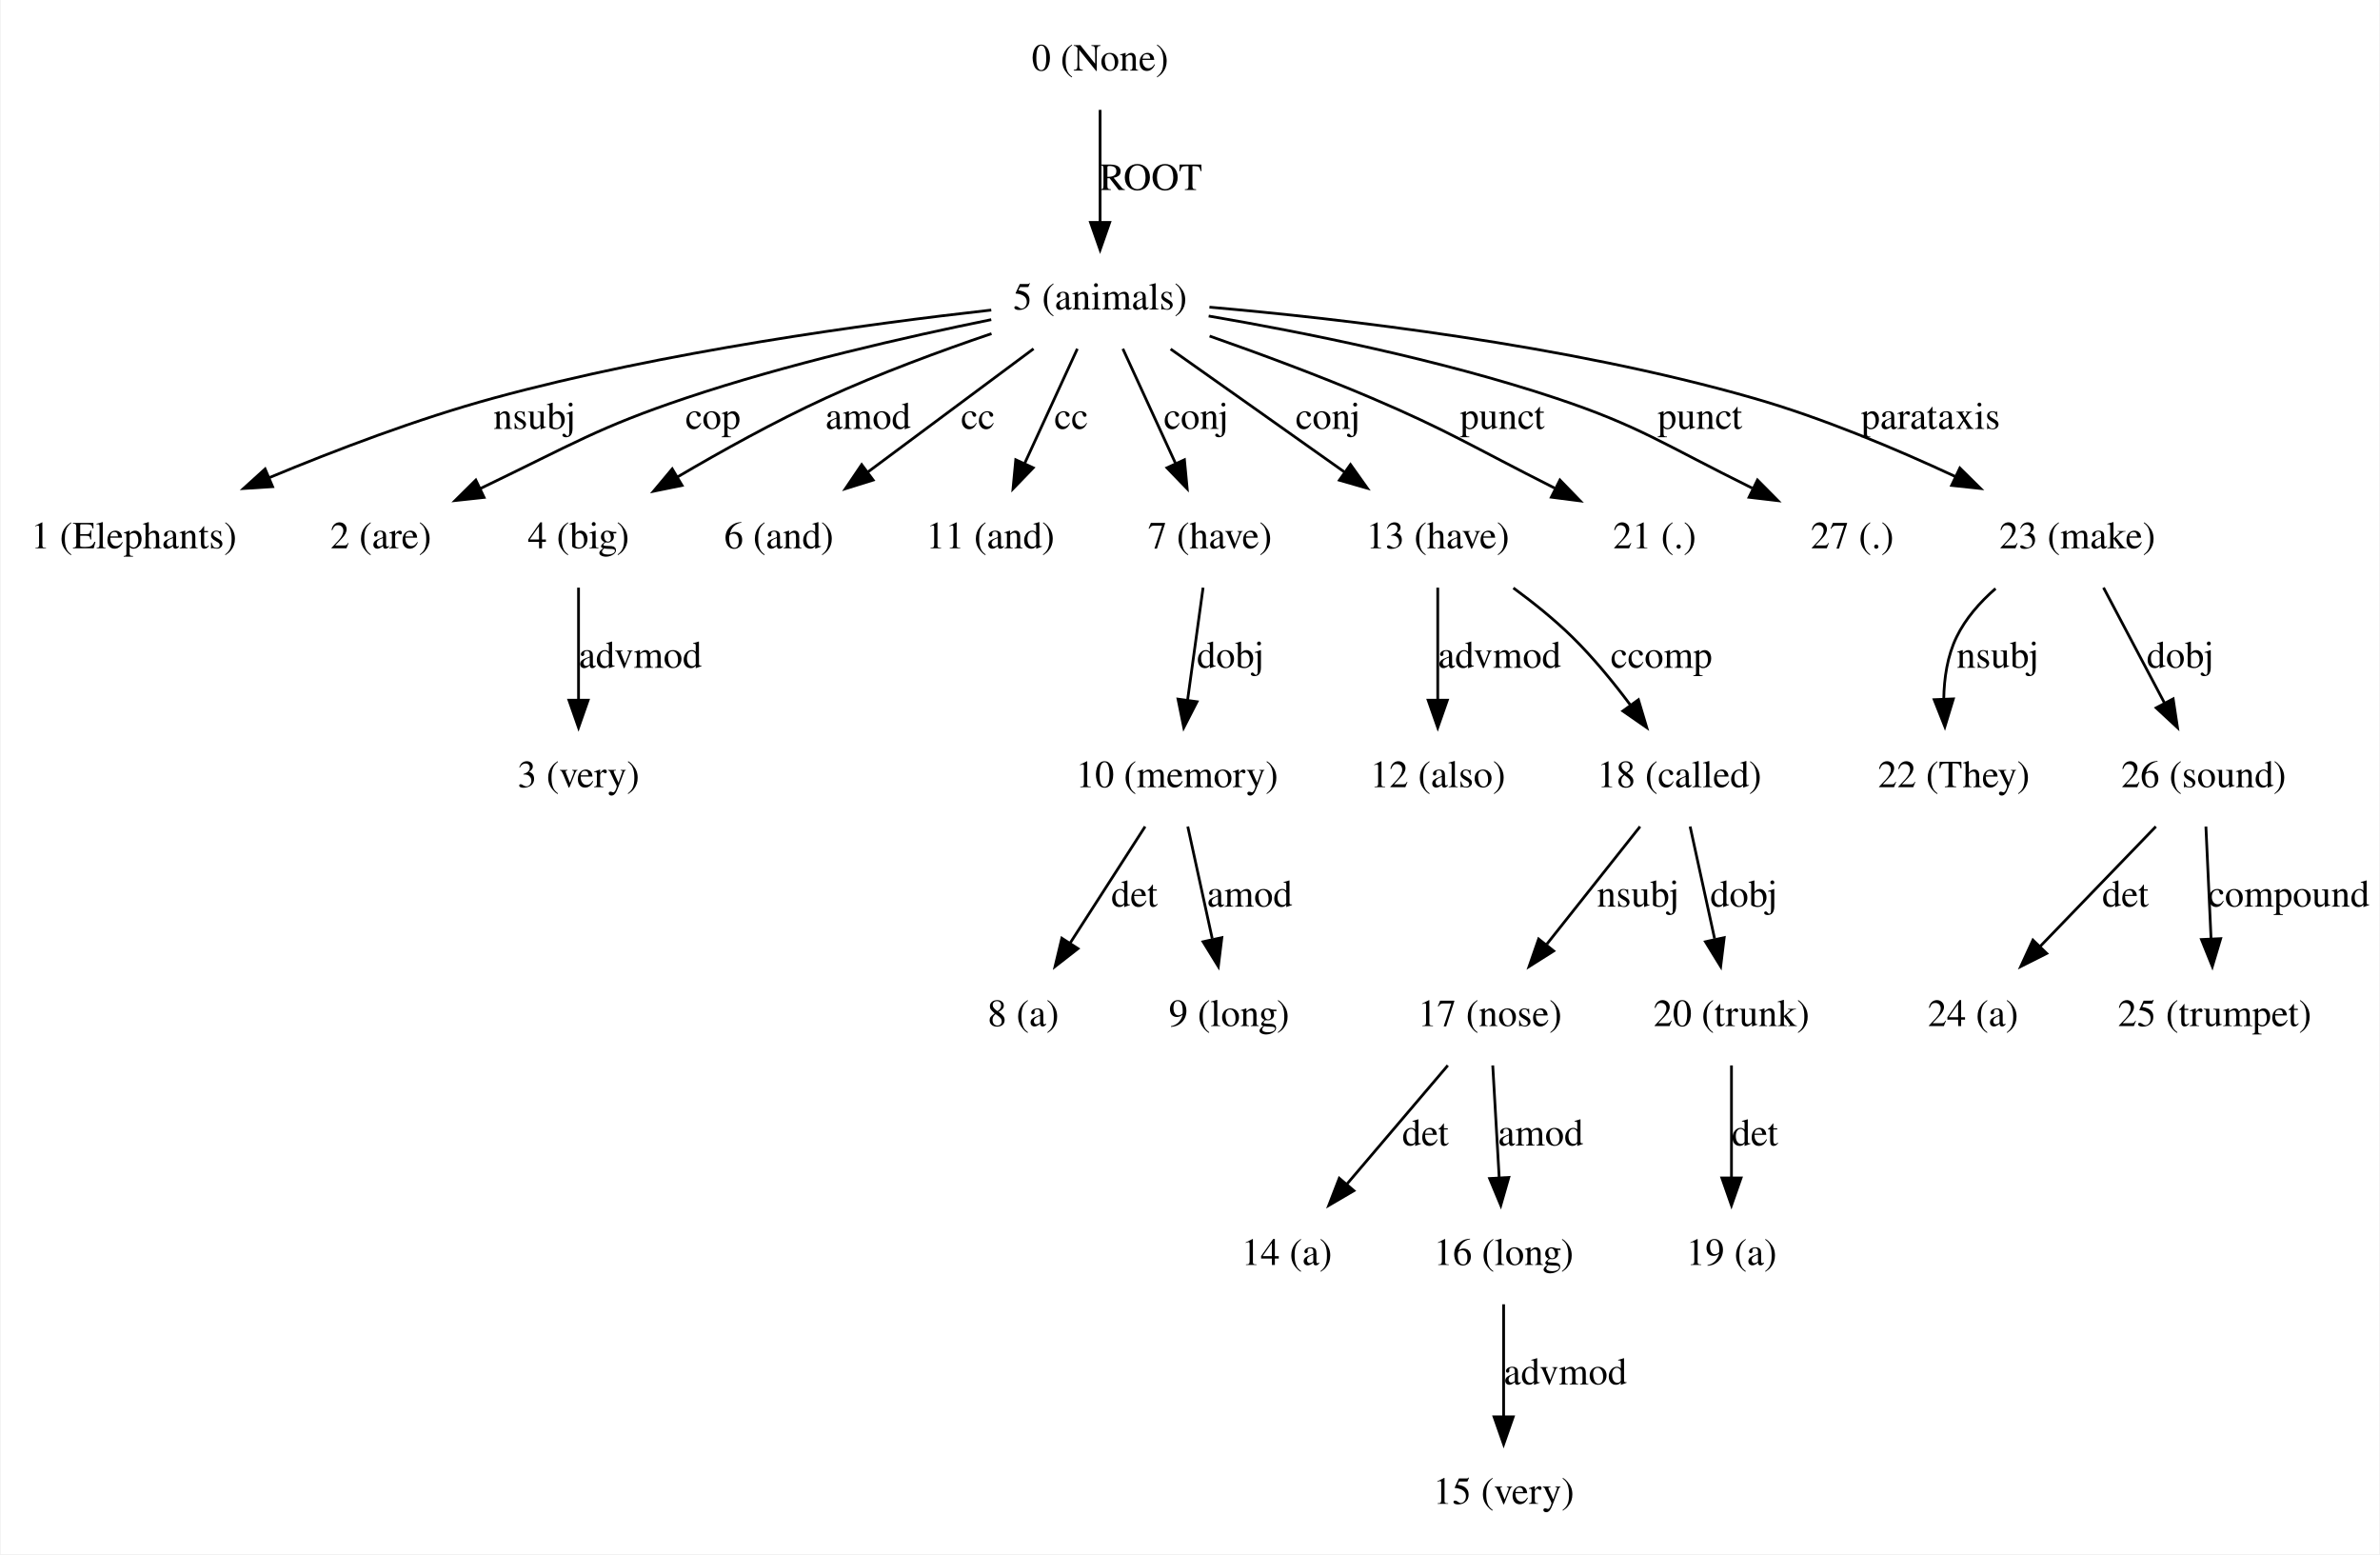
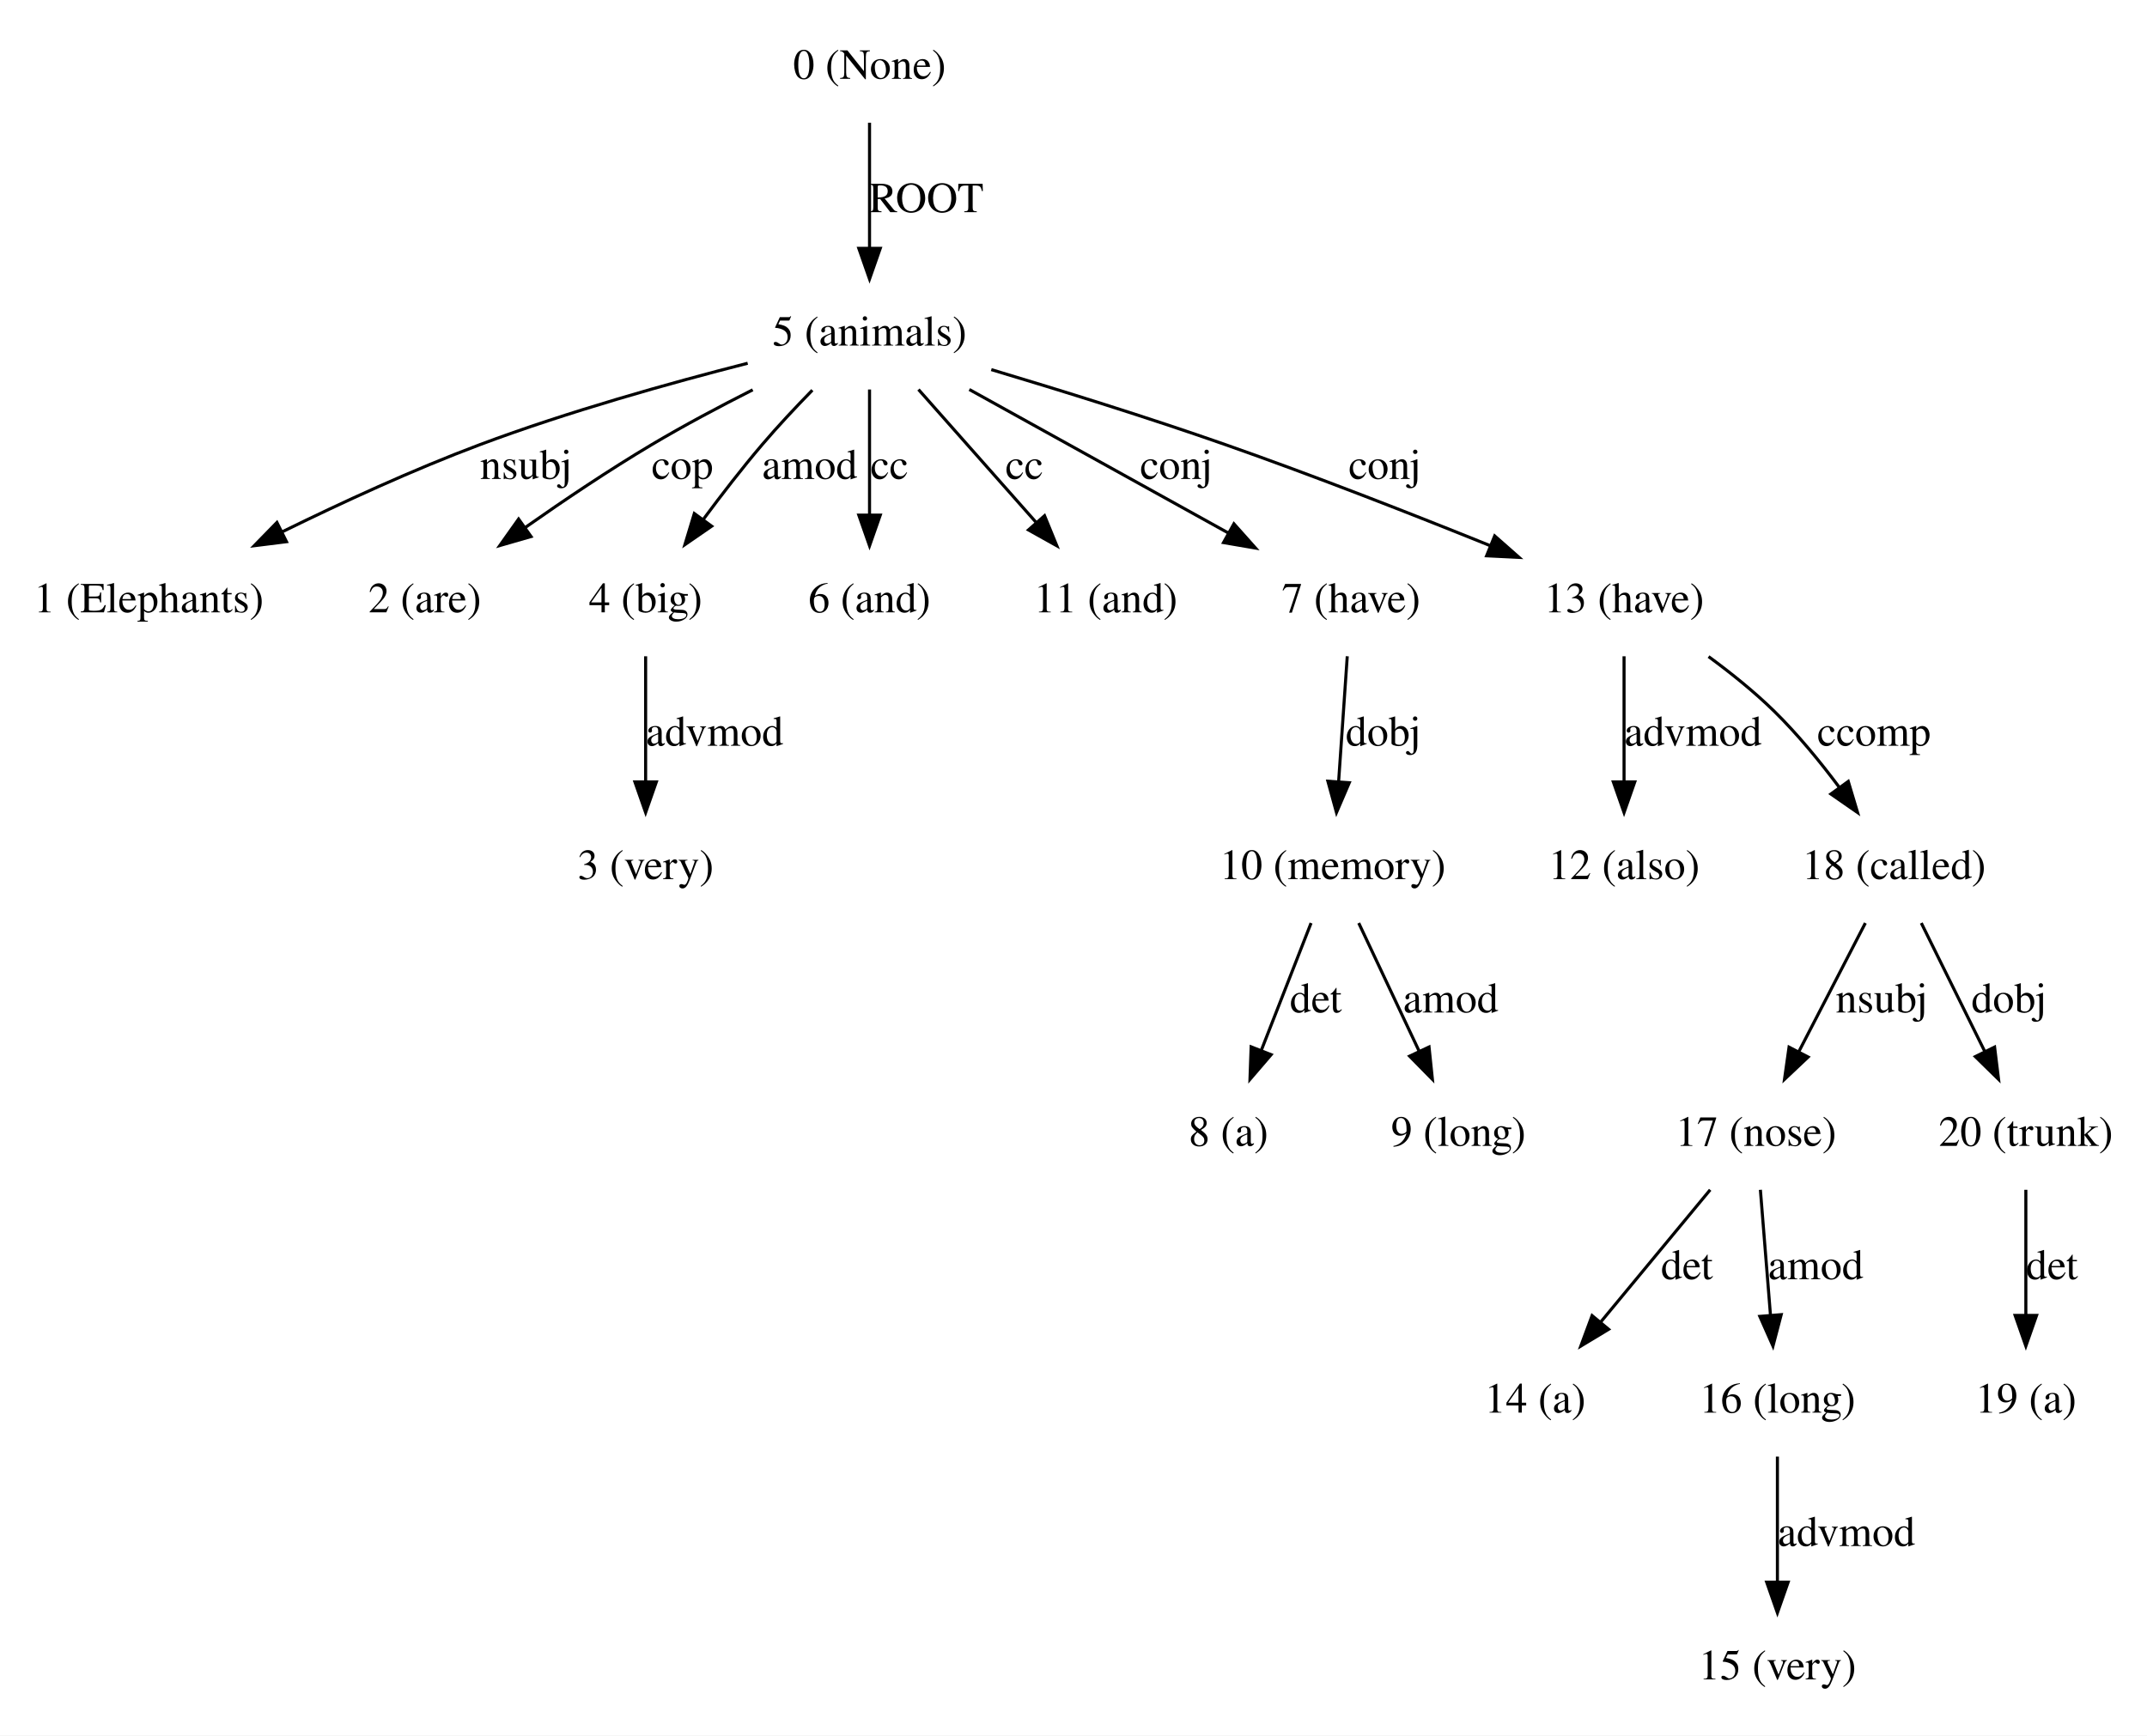
- <svg xmlns="http://www.w3.org/2000/svg" width="867pt" height="566pt" viewBox="0.00 0.00 866.50 566.00">
+ <svg xmlns="http://www.w3.org/2000/svg" width="700pt" height="566pt" viewBox="0.00 0.00 700.00 566.00">
  <g id="graph0" class="graph" transform="scale(1 1) rotate(0) translate(4 562)">
-     <polygon fill="#ffffff" stroke="transparent" points="-4,4 -4,-562 862.5,-562 862.5,4 -4,4" />
+     <polygon fill="#ffffff" stroke="transparent" points="-4,4 -4,-562 696,-562 696,4 -4,4" />
    <g id="node1" class="node">
-       <text text-anchor="middle" x="396.5" y="-536.3" font-family="Times,serif" font-size="14.00" fill="#000000">0 (None)</text>
+       <text text-anchor="middle" x="279.5" y="-536.3" font-family="Times,serif" font-size="14.00" fill="#000000">0 (None)</text>
    </g>
    <g id="node2" class="node">
-       <text text-anchor="middle" x="396.5" y="-449.3" font-family="Times,serif" font-size="14.00" fill="#000000">5 (animals)</text>
+       <text text-anchor="middle" x="279.5" y="-449.3" font-family="Times,serif" font-size="14.00" fill="#000000">5 (animals)</text>
    </g>
    <g id="edge1" class="edge">
-       <path fill="none" stroke="#000000" d="M396.5,-521.973C396.5,-510.192 396.5,-494.561 396.5,-481.158" />
-       <polygon fill="#000000" stroke="#000000" points="400,-481.003 396.5,-471.003 393,-481.003 400,-481.003" />
-       <text text-anchor="middle" x="415" y="-492.8" font-family="Times,serif" font-size="14.00" fill="#000000">ROOT</text>
+       <path fill="none" stroke="#000000" d="M279.5,-521.973C279.5,-510.192 279.5,-494.561 279.5,-481.158" />
+       <polygon fill="#000000" stroke="#000000" points="283,-481.003 279.5,-471.003 276,-481.003 283,-481.003" />
+       <text text-anchor="middle" x="298" y="-492.8" font-family="Times,serif" font-size="14.00" fill="#000000">ROOT</text>
    </g>
    <g id="node3" class="node">
      <text text-anchor="middle" x="44.5" y="-362.3" font-family="Times,serif" font-size="14.00" fill="#000000">1 (Elephants)</text>
    </g>
    <g id="edge3" class="edge">
-       <path fill="none" stroke="#000000" d="M356.845,-449.079C312.197,-444.08 237.755,-433.986 175.5,-417 147.855,-409.457 118.011,-398.105 93.802,-388.024" />
-       <polygon fill="#000000" stroke="#000000" points="95.051,-384.753 84.477,-384.089 92.329,-391.202 95.051,-384.753" />
-       <text text-anchor="middle" x="190.5" y="-405.8" font-family="Times,serif" font-size="14.00" fill="#000000">nsubj</text>
+       <path fill="none" stroke="#000000" d="M239.769,-443.537C214.454,-437.069 181.147,-427.74 152.5,-417 130.809,-408.868 107.482,-398.12 88.077,-388.589" />
+       <polygon fill="#000000" stroke="#000000" points="89.404,-385.34 78.891,-384.025 86.289,-391.609 89.404,-385.34" />
+       <text text-anchor="middle" x="167.5" y="-405.8" font-family="Times,serif" font-size="14.00" fill="#000000">nsubj</text>
    </g>
    <g id="node4" class="node">
      <text text-anchor="middle" x="134.5" y="-362.3" font-family="Times,serif" font-size="14.00" fill="#000000">2 (are)</text>
    </g>
    <g id="edge4" class="edge">
-       <path fill="none" stroke="#000000" d="M356.844,-445.587C326.065,-439.347 282.541,-429.451 245.5,-417 213.678,-406.303 204.802,-400.44 170.779,-384.097" />
-       <polygon fill="#000000" stroke="#000000" points="172.091,-380.845 161.557,-379.707 169.082,-387.166 172.091,-380.845" />
-       <text text-anchor="middle" x="255.5" y="-405.8" font-family="Times,serif" font-size="14.00" fill="#000000">cop</text>
+       <path fill="none" stroke="#000000" d="M241.408,-434.867C230.611,-429.411 218.954,-423.215 208.5,-417 194.661,-408.773 179.955,-398.892 167.33,-390.027" />
+       <polygon fill="#000000" stroke="#000000" points="169.139,-387.019 158.958,-384.085 165.087,-392.728 169.139,-387.019" />
+       <text text-anchor="middle" x="218.5" y="-405.8" font-family="Times,serif" font-size="14.00" fill="#000000">cop</text>
    </g>
    <g id="node6" class="node">
      <text text-anchor="middle" x="206.5" y="-362.3" font-family="Times,serif" font-size="14.00" fill="#000000">4 (big)</text>
    </g>
    <g id="edge5" class="edge">
-       <path fill="none" stroke="#000000" d="M356.941,-440.491C338.306,-434.163 315.951,-425.933 296.5,-417 278.186,-408.588 258.634,-397.751 242.448,-388.232" />
-       <polygon fill="#000000" stroke="#000000" points="244.215,-385.21 233.832,-383.102 240.634,-391.225 244.215,-385.21" />
-       <text text-anchor="middle" x="312" y="-405.8" font-family="Times,serif" font-size="14.00" fill="#000000">amod</text>
+       <path fill="none" stroke="#000000" d="M260.855,-434.752C255.426,-429.193 249.589,-422.971 244.5,-417 237.978,-409.348 231.287,-400.686 225.374,-392.702" />
+       <polygon fill="#000000" stroke="#000000" points="228.027,-390.4 219.306,-384.384 222.372,-394.525 228.027,-390.4" />
+       <text text-anchor="middle" x="260" y="-405.8" font-family="Times,serif" font-size="14.00" fill="#000000">amod</text>
    </g>
    <g id="node7" class="node">
      <text text-anchor="middle" x="279.5" y="-362.3" font-family="Times,serif" font-size="14.00" fill="#000000">6 (and)</text>
    </g>
    <g id="edge6" class="edge">
-       <path fill="none" stroke="#000000" d="M372.257,-434.974C354.766,-421.967 330.965,-404.269 311.853,-390.057" />
-       <polygon fill="#000000" stroke="#000000" points="313.825,-387.162 303.711,-384.003 309.648,-392.779 313.825,-387.162" />
-       <text text-anchor="middle" x="352" y="-405.8" font-family="Times,serif" font-size="14.00" fill="#000000">cc</text>
+       <path fill="none" stroke="#000000" d="M279.5,-434.974C279.5,-423.192 279.5,-407.561 279.5,-394.158" />
+       <polygon fill="#000000" stroke="#000000" points="283,-394.003 279.5,-384.003 276,-394.003 283,-394.003" />
+       <text text-anchor="middle" x="286" y="-405.8" font-family="Times,serif" font-size="14.00" fill="#000000">cc</text>
    </g>
    <g id="node8" class="node">
      <text text-anchor="middle" x="356.5" y="-362.3" font-family="Times,serif" font-size="14.00" fill="#000000">11 (and)</text>
    </g>
    <g id="edge7" class="edge">
-       <path fill="none" stroke="#000000" d="M388.212,-434.974C382.688,-422.959 375.323,-406.94 369.081,-393.365" />
-       <polygon fill="#000000" stroke="#000000" points="372.135,-391.627 364.777,-384.003 365.775,-394.551 372.135,-391.627" />
-       <text text-anchor="middle" x="386" y="-405.8" font-family="Times,serif" font-size="14.00" fill="#000000">cc</text>
+       <path fill="none" stroke="#000000" d="M295.454,-434.974C306.501,-422.492 321.372,-405.69 333.671,-391.794" />
+       <polygon fill="#000000" stroke="#000000" points="336.559,-393.811 340.566,-384.003 331.317,-389.172 336.559,-393.811" />
+       <text text-anchor="middle" x="330" y="-405.8" font-family="Times,serif" font-size="14.00" fill="#000000">cc</text>
    </g>
    <g id="node9" class="node">
      <text text-anchor="middle" x="436.5" y="-362.3" font-family="Times,serif" font-size="14.00" fill="#000000">7 (have)</text>
    </g>
    <g id="edge8" class="edge">
-       <path fill="none" stroke="#000000" d="M404.788,-434.974C410.312,-422.959 417.677,-406.94 423.919,-393.365" />
-       <polygon fill="#000000" stroke="#000000" points="427.225,-394.551 428.223,-384.003 420.865,-391.627 427.225,-394.551" />
-       <text text-anchor="middle" x="431.5" y="-405.8" font-family="Times,serif" font-size="14.00" fill="#000000">conj</text>
+       <path fill="none" stroke="#000000" d="M312.031,-434.974C336.535,-421.394 370.268,-402.702 396.436,-388.201" />
+       <polygon fill="#000000" stroke="#000000" points="398.298,-391.171 405.348,-383.262 394.905,-385.048 398.298,-391.171" />
+       <text text-anchor="middle" x="379.5" y="-405.8" font-family="Times,serif" font-size="14.00" fill="#000000">conj</text>
    </g>
    <g id="node10" class="node">
-       <text text-anchor="middle" x="519.5" y="-362.3" font-family="Times,serif" font-size="14.00" fill="#000000">13 (have)</text>
+       <text text-anchor="middle" x="525.5" y="-362.3" font-family="Times,serif" font-size="14.00" fill="#000000">13 (have)</text>
    </g>
    <g id="edge9" class="edge">
-       <path fill="none" stroke="#000000" d="M422.189,-434.879C430.289,-429.161 439.27,-422.819 447.5,-417 459.879,-408.247 473.449,-398.638 485.438,-390.145" />
-       <polygon fill="#000000" stroke="#000000" points="487.713,-392.822 493.849,-384.185 483.666,-387.111 487.713,-392.822" />
-       <text text-anchor="middle" x="479.5" y="-405.8" font-family="Times,serif" font-size="14.00" fill="#000000">conj</text>
-     </g>
-     <g id="node11" class="node">
-       <text text-anchor="middle" x="598.5" y="-362.3" font-family="Times,serif" font-size="14.00" fill="#000000">21 (.)</text>
-     </g>
-     <g id="edge10" class="edge">
-       <path fill="none" stroke="#000000" d="M436.388,-439.61C454.594,-433.214 476.323,-425.181 495.5,-417 523.408,-405.095 531.433,-399.711 562.097,-384.229" />
-       <polygon fill="#000000" stroke="#000000" points="564.007,-387.187 571.382,-379.581 560.873,-380.928 564.007,-387.187" />
-       <text text-anchor="middle" x="543" y="-405.8" font-family="Times,serif" font-size="14.00" fill="#000000">punct</text>
-     </g>
-     <g id="node12" class="node">
-       <text text-anchor="middle" x="670.5" y="-362.3" font-family="Times,serif" font-size="14.00" fill="#000000">27 (.)</text>
-     </g>
-     <g id="edge11" class="edge">
-       <path fill="none" stroke="#000000" d="M436.049,-446.904C470.092,-441.073 520.255,-431.077 562.5,-417 593.156,-406.784 601.449,-400.33 634.062,-384.221" />
-       <polygon fill="#000000" stroke="#000000" points="635.964,-387.188 643.422,-379.662 632.899,-380.895 635.964,-387.188" />
-       <text text-anchor="middle" x="615" y="-405.8" font-family="Times,serif" font-size="14.00" fill="#000000">punct</text>
-     </g>
-     <g id="node13" class="node">
-       <text text-anchor="middle" x="752.5" y="-362.3" font-family="Times,serif" font-size="14.00" fill="#000000">23 (make)</text>
-     </g>
-     <g id="edge12" class="edge">
-       <path fill="none" stroke="#000000" d="M436.332,-450.13C484.147,-445.966 566.407,-436.51 634.5,-417 659.543,-409.825 686.281,-398.59 707.962,-388.489" />
-       <polygon fill="#000000" stroke="#000000" points="709.695,-391.541 717.233,-384.096 706.697,-385.215 709.695,-391.541" />
-       <text text-anchor="middle" x="699" y="-405.8" font-family="Times,serif" font-size="14.00" fill="#000000">parataxis</text>
+       <path fill="none" stroke="#000000" d="M319.197,-441.462C341.71,-434.724 370.329,-425.83 395.5,-417 424.482,-406.833 456.615,-394.24 481.683,-384.111" />
+       <polygon fill="#000000" stroke="#000000" points="483.32,-387.224 491.269,-380.219 480.687,-380.738 483.32,-387.224" />
+       <text text-anchor="middle" x="447.5" y="-405.8" font-family="Times,serif" font-size="14.00" fill="#000000">conj</text>
    </g>
    <g id="node5" class="node">
      <text text-anchor="middle" x="206.5" y="-275.3" font-family="Times,serif" font-size="14.00" fill="#000000">3 (very)</text>
    </g>
    <g id="edge2" class="edge">
      <path fill="none" stroke="#000000" d="M206.5,-347.974C206.5,-336.192 206.5,-320.561 206.5,-307.158" />
      <polygon fill="#000000" stroke="#000000" points="210,-307.003 206.5,-297.003 203,-307.003 210,-307.003" />
      <text text-anchor="middle" x="229" y="-318.8" font-family="Times,serif" font-size="14.00" fill="#000000">advmod</text>
    </g>
+     <g id="node11" class="node">
+       <text text-anchor="middle" x="430.5" y="-275.3" font-family="Times,serif" font-size="14.00" fill="#000000">10 (memory)</text>
+     </g>
+     <g id="edge10" class="edge">
+       <path fill="none" stroke="#000000" d="M435.257,-347.974C434.444,-336.192 433.366,-320.561 432.442,-307.158" />
+       <polygon fill="#000000" stroke="#000000" points="435.921,-306.739 431.742,-297.003 428.938,-307.221 435.921,-306.739" />
+       <text text-anchor="middle" x="447" y="-318.8" font-family="Times,serif" font-size="14.00" fill="#000000">dobj</text>
+     </g>
    <g id="node14" class="node">
-       <text text-anchor="middle" x="424.5" y="-275.3" font-family="Times,serif" font-size="14.00" fill="#000000">10 (memory)</text>
+       <text text-anchor="middle" x="525.5" y="-275.3" font-family="Times,serif" font-size="14.00" fill="#000000">12 (also)</text>
    </g>
    <g id="edge13" class="edge">
-       <path fill="none" stroke="#000000" d="M434.014,-347.974C432.389,-336.192 430.233,-320.561 428.384,-307.158" />
-       <polygon fill="#000000" stroke="#000000" points="431.817,-306.431 426.983,-297.003 424.882,-307.388 431.817,-306.431" />
-       <text text-anchor="middle" x="444" y="-318.8" font-family="Times,serif" font-size="14.00" fill="#000000">dobj</text>
+       <path fill="none" stroke="#000000" d="M525.5,-347.974C525.5,-336.192 525.5,-320.561 525.5,-307.158" />
+       <polygon fill="#000000" stroke="#000000" points="529,-307.003 525.5,-297.003 522,-307.003 529,-307.003" />
+       <text text-anchor="middle" x="548" y="-318.8" font-family="Times,serif" font-size="14.00" fill="#000000">advmod</text>
+     </g>
+     <g id="node15" class="node">
+       <text text-anchor="middle" x="613.5" y="-275.3" font-family="Times,serif" font-size="14.00" fill="#000000">18 (called)</text>
+     </g>
+     <g id="edge14" class="edge">
+       <path fill="none" stroke="#000000" d="M553.052,-347.869C560.363,-342.506 568.019,-336.357 574.5,-330 582.059,-322.585 589.379,-313.65 595.596,-305.344" />
+       <polygon fill="#000000" stroke="#000000" points="598.604,-307.158 601.639,-297.007 592.936,-303.049 598.604,-307.158" />
+       <text text-anchor="middle" x="607" y="-318.8" font-family="Times,serif" font-size="14.00" fill="#000000">ccomp</text>
+     </g>
+     <g id="node12" class="node">
+       <text text-anchor="middle" x="396.5" y="-188.3" font-family="Times,serif" font-size="14.00" fill="#000000">8 (a)</text>
+     </g>
+     <g id="edge11" class="edge">
+       <path fill="none" stroke="#000000" d="M423.455,-260.974C418.76,-248.958 412.5,-232.94 407.194,-219.365" />
+       <polygon fill="#000000" stroke="#000000" points="410.436,-218.043 403.536,-210.003 403.916,-220.591 410.436,-218.043" />
+       <text text-anchor="middle" x="425" y="-231.8" font-family="Times,serif" font-size="14.00" fill="#000000">det</text>
+     </g>
+     <g id="node13" class="node">
+       <text text-anchor="middle" x="471.5" y="-188.3" font-family="Times,serif" font-size="14.00" fill="#000000">9 (long)</text>
+     </g>
+     <g id="edge12" class="edge">
+       <path fill="none" stroke="#000000" d="M438.995,-260.974C444.658,-248.958 452.206,-232.94 458.604,-219.365" />
+       <polygon fill="#000000" stroke="#000000" points="461.919,-220.541 463.016,-210.003 455.587,-217.557 461.919,-220.541" />
+       <text text-anchor="middle" x="469" y="-231.8" font-family="Times,serif" font-size="14.00" fill="#000000">amod</text>
+     </g>
+     <g id="node19" class="node">
+       <text text-anchor="middle" x="568.5" y="-188.3" font-family="Times,serif" font-size="14.00" fill="#000000">17 (nose)</text>
+     </g>
+     <g id="edge18" class="edge">
+       <path fill="none" stroke="#000000" d="M604.176,-260.974C597.901,-248.842 589.515,-232.629 582.45,-218.97" />
+       <polygon fill="#000000" stroke="#000000" points="585.515,-217.278 577.812,-210.003 579.298,-220.494 585.515,-217.278" />
+       <text text-anchor="middle" x="609.5" y="-231.8" font-family="Times,serif" font-size="14.00" fill="#000000">nsubj</text>
+     </g>
+     <g id="node20" class="node">
+       <text text-anchor="middle" x="656.5" y="-188.3" font-family="Times,serif" font-size="14.00" fill="#000000">20 (trunk)</text>
+     </g>
+     <g id="edge19" class="edge">
+       <path fill="none" stroke="#000000" d="M622.41,-260.974C628.406,-248.842 636.419,-232.629 643.17,-218.97" />
+       <polygon fill="#000000" stroke="#000000" points="646.308,-220.519 647.602,-210.003 640.033,-217.417 646.308,-220.519" />
+       <text text-anchor="middle" x="651" y="-231.8" font-family="Times,serif" font-size="14.00" fill="#000000">dobj</text>
+     </g>
+     <g id="node16" class="node">
+       <text text-anchor="middle" x="496.5" y="-101.3" font-family="Times,serif" font-size="14.00" fill="#000000">14 (a)</text>
    </g>
    <g id="node17" class="node">
-       <text text-anchor="middle" x="519.5" y="-275.3" font-family="Times,serif" font-size="14.00" fill="#000000">12 (also)</text>
+       <text text-anchor="middle" x="575.5" y="-14.3" font-family="Times,serif" font-size="14.00" fill="#000000">15 (very)</text>
+     </g>
+     <g id="node18" class="node">
+       <text text-anchor="middle" x="575.5" y="-101.3" font-family="Times,serif" font-size="14.00" fill="#000000">16 (long)</text>
+     </g>
+     <g id="edge15" class="edge">
+       <path fill="none" stroke="#000000" d="M575.5,-86.974C575.5,-75.192 575.5,-59.561 575.5,-46.158" />
+       <polygon fill="#000000" stroke="#000000" points="579,-46.003 575.5,-36.003 572,-46.003 579,-46.003" />
+       <text text-anchor="middle" x="598" y="-57.8" font-family="Times,serif" font-size="14.00" fill="#000000">advmod</text>
    </g>
    <g id="edge16" class="edge">
-       <path fill="none" stroke="#000000" d="M519.5,-347.974C519.5,-336.192 519.5,-320.561 519.5,-307.158" />
-       <polygon fill="#000000" stroke="#000000" points="523,-307.003 519.5,-297.003 516,-307.003 523,-307.003" />
-       <text text-anchor="middle" x="542" y="-318.8" font-family="Times,serif" font-size="14.00" fill="#000000">advmod</text>
-     </g>
-     <g id="node18" class="node">
-       <text text-anchor="middle" x="607.5" y="-275.3" font-family="Times,serif" font-size="14.00" fill="#000000">18 (called)</text>
+       <path fill="none" stroke="#000000" d="M553.582,-173.974C543.252,-161.492 529.347,-144.69 517.847,-130.794" />
+       <polygon fill="#000000" stroke="#000000" points="520.471,-128.476 511.399,-123.003 515.079,-132.939 520.471,-128.476" />
+       <text text-anchor="middle" x="546" y="-144.8" font-family="Times,serif" font-size="14.00" fill="#000000">det</text>
    </g>
    <g id="edge17" class="edge">
-       <path fill="none" stroke="#000000" d="M547.052,-347.869C554.363,-342.506 562.019,-336.357 568.5,-330 576.059,-322.585 583.379,-313.65 589.596,-305.344" />
-       <polygon fill="#000000" stroke="#000000" points="592.604,-307.158 595.639,-297.007 586.936,-303.049 592.604,-307.158" />
-       <text text-anchor="middle" x="601" y="-318.8" font-family="Times,serif" font-size="14.00" fill="#000000">ccomp</text>
-     </g>
-     <g id="node25" class="node">
-       <text text-anchor="middle" x="707.5" y="-275.3" font-family="Times,serif" font-size="14.00" fill="#000000">22 (They)</text>
-     </g>
-     <g id="edge24" class="edge">
-       <path fill="none" stroke="#000000" d="M722.694,-347.641C716.988,-342.66 711.779,-336.747 708.5,-330 705.147,-323.1 703.949,-315.03 703.831,-307.372" />
-       <polygon fill="#000000" stroke="#000000" points="707.33,-307.467 704.239,-297.333 700.336,-307.183 707.33,-307.467" />
-       <text text-anchor="middle" x="723.5" y="-318.8" font-family="Times,serif" font-size="14.00" fill="#000000">nsubj</text>
-     </g>
-     <g id="node26" class="node">
-       <text text-anchor="middle" x="798.5" y="-275.3" font-family="Times,serif" font-size="14.00" fill="#000000">26 (sound)</text>
-     </g>
-     <g id="edge25" class="edge">
-       <path fill="none" stroke="#000000" d="M762.031,-347.974C768.446,-335.842 777.018,-319.629 784.24,-305.97" />
-       <polygon fill="#000000" stroke="#000000" points="787.401,-307.48 788.981,-297.003 781.213,-304.208 787.401,-307.48" />
-       <text text-anchor="middle" x="790" y="-318.8" font-family="Times,serif" font-size="14.00" fill="#000000">dobj</text>
-     </g>
-     <g id="node15" class="node">
-       <text text-anchor="middle" x="368.5" y="-188.3" font-family="Times,serif" font-size="14.00" fill="#000000">8 (a)</text>
-     </g>
-     <g id="edge14" class="edge">
-       <path fill="none" stroke="#000000" d="M412.897,-260.974C405.013,-248.725 394.451,-232.316 385.607,-218.577" />
-       <polygon fill="#000000" stroke="#000000" points="388.444,-216.518 380.088,-210.003 382.558,-220.306 388.444,-216.518" />
-       <text text-anchor="middle" x="409" y="-231.8" font-family="Times,serif" font-size="14.00" fill="#000000">det</text>
-     </g>
-     <g id="node16" class="node">
-       <text text-anchor="middle" x="443.5" y="-188.3" font-family="Times,serif" font-size="14.00" fill="#000000">9 (long)</text>
-     </g>
-     <g id="edge15" class="edge">
-       <path fill="none" stroke="#000000" d="M428.437,-260.974C431.01,-249.192 434.423,-233.561 437.351,-220.158" />
-       <polygon fill="#000000" stroke="#000000" points="440.854,-220.52 439.568,-210.003 434.015,-219.026 440.854,-220.52" />
-       <text text-anchor="middle" x="451" y="-231.8" font-family="Times,serif" font-size="14.00" fill="#000000">amod</text>
-     </g>
-     <g id="node22" class="node">
-       <text text-anchor="middle" x="538.5" y="-188.3" font-family="Times,serif" font-size="14.00" fill="#000000">17 (nose)</text>
-     </g>
-     <g id="edge21" class="edge">
-       <path fill="none" stroke="#000000" d="M593.203,-260.974C583.396,-248.608 570.227,-232.004 559.267,-218.185" />
-       <polygon fill="#000000" stroke="#000000" points="561.735,-215.663 552.779,-210.003 556.25,-220.013 561.735,-215.663" />
-       <text text-anchor="middle" x="592.5" y="-231.8" font-family="Times,serif" font-size="14.00" fill="#000000">nsubj</text>
-     </g>
-     <g id="node23" class="node">
-       <text text-anchor="middle" x="626.5" y="-188.3" font-family="Times,serif" font-size="14.00" fill="#000000">20 (trunk)</text>
-     </g>
-     <g id="edge22" class="edge">
-       <path fill="none" stroke="#000000" d="M611.437,-260.974C614.01,-249.192 617.423,-233.561 620.351,-220.158" />
-       <polygon fill="#000000" stroke="#000000" points="623.854,-220.52 622.568,-210.003 617.015,-219.026 623.854,-220.52" />
-       <text text-anchor="middle" x="631" y="-231.8" font-family="Times,serif" font-size="14.00" fill="#000000">dobj</text>
-     </g>
-     <g id="node19" class="node">
-       <text text-anchor="middle" x="464.5" y="-101.3" font-family="Times,serif" font-size="14.00" fill="#000000">14 (a)</text>
-     </g>
-     <g id="node20" class="node">
-       <text text-anchor="middle" x="543.5" y="-14.3" font-family="Times,serif" font-size="14.00" fill="#000000">15 (very)</text>
+       <path fill="none" stroke="#000000" d="M569.95,-173.974C570.898,-162.192 572.156,-146.561 573.234,-133.158" />
+       <polygon fill="#000000" stroke="#000000" points="576.738,-133.252 574.052,-123.003 569.761,-132.69 576.738,-133.252" />
+       <text text-anchor="middle" x="588" y="-144.8" font-family="Times,serif" font-size="14.00" fill="#000000">amod</text>
    </g>
    <g id="node21" class="node">
-       <text text-anchor="middle" x="543.5" y="-101.3" font-family="Times,serif" font-size="14.00" fill="#000000">16 (long)</text>
-     </g>
-     <g id="edge18" class="edge">
-       <path fill="none" stroke="#000000" d="M543.5,-86.974C543.5,-75.192 543.5,-59.561 543.5,-46.158" />
-       <polygon fill="#000000" stroke="#000000" points="547,-46.003 543.5,-36.003 540,-46.003 547,-46.003" />
-       <text text-anchor="middle" x="566" y="-57.8" font-family="Times,serif" font-size="14.00" fill="#000000">advmod</text>
-     </g>
-     <g id="edge19" class="edge">
-       <path fill="none" stroke="#000000" d="M523.167,-173.974C512.551,-161.492 498.259,-144.69 486.44,-130.794" />
-       <polygon fill="#000000" stroke="#000000" points="488.958,-128.353 479.813,-123.003 483.626,-132.888 488.958,-128.353" />
-       <text text-anchor="middle" x="515" y="-144.8" font-family="Times,serif" font-size="14.00" fill="#000000">det</text>
+       <text text-anchor="middle" x="656.5" y="-101.3" font-family="Times,serif" font-size="14.00" fill="#000000">19 (a)</text>
    </g>
    <g id="edge20" class="edge">
-       <path fill="none" stroke="#000000" d="M539.536,-173.974C540.213,-162.192 541.111,-146.561 541.882,-133.158" />
-       <polygon fill="#000000" stroke="#000000" points="545.386,-133.188 542.465,-123.003 538.397,-132.786 545.386,-133.188" />
-       <text text-anchor="middle" x="557" y="-144.8" font-family="Times,serif" font-size="14.00" fill="#000000">amod</text>
-     </g>
-     <g id="node24" class="node">
-       <text text-anchor="middle" x="626.5" y="-101.3" font-family="Times,serif" font-size="14.00" fill="#000000">19 (a)</text>
-     </g>
-     <g id="edge23" class="edge">
-       <path fill="none" stroke="#000000" d="M626.5,-173.974C626.5,-162.192 626.5,-146.561 626.5,-133.158" />
-       <polygon fill="#000000" stroke="#000000" points="630,-133.003 626.5,-123.003 623,-133.003 630,-133.003" />
-       <text text-anchor="middle" x="635" y="-144.8" font-family="Times,serif" font-size="14.00" fill="#000000">det</text>
-     </g>
-     <g id="node27" class="node">
-       <text text-anchor="middle" x="714.5" y="-188.3" font-family="Times,serif" font-size="14.00" fill="#000000">24 (a)</text>
-     </g>
-     <g id="edge26" class="edge">
-       <path fill="none" stroke="#000000" d="M781.095,-260.974C768.931,-248.375 752.518,-231.375 739.029,-217.405" />
-       <polygon fill="#000000" stroke="#000000" points="741.346,-214.766 731.883,-210.003 736.311,-219.629 741.346,-214.766" />
-       <text text-anchor="middle" x="770" y="-231.8" font-family="Times,serif" font-size="14.00" fill="#000000">det</text>
-     </g>
-     <g id="node28" class="node">
-       <text text-anchor="middle" x="802.5" y="-188.3" font-family="Times,serif" font-size="14.00" fill="#000000">25 (trumpet)</text>
-     </g>
-     <g id="edge27" class="edge">
-       <path fill="none" stroke="#000000" d="M799.329,-260.974C799.87,-249.192 800.589,-233.561 801.205,-220.158" />
-       <polygon fill="#000000" stroke="#000000" points="804.709,-220.154 801.672,-210.003 797.717,-219.832 804.709,-220.154" />
-       <text text-anchor="middle" x="829.5" y="-231.8" font-family="Times,serif" font-size="14.00" fill="#000000">compound</text>
+       <path fill="none" stroke="#000000" d="M656.5,-173.974C656.5,-162.192 656.5,-146.561 656.5,-133.158" />
+       <polygon fill="#000000" stroke="#000000" points="660,-133.003 656.5,-123.003 653,-133.003 660,-133.003" />
+       <text text-anchor="middle" x="665" y="-144.8" font-family="Times,serif" font-size="14.00" fill="#000000">det</text>
    </g>
  </g>
</svg>
